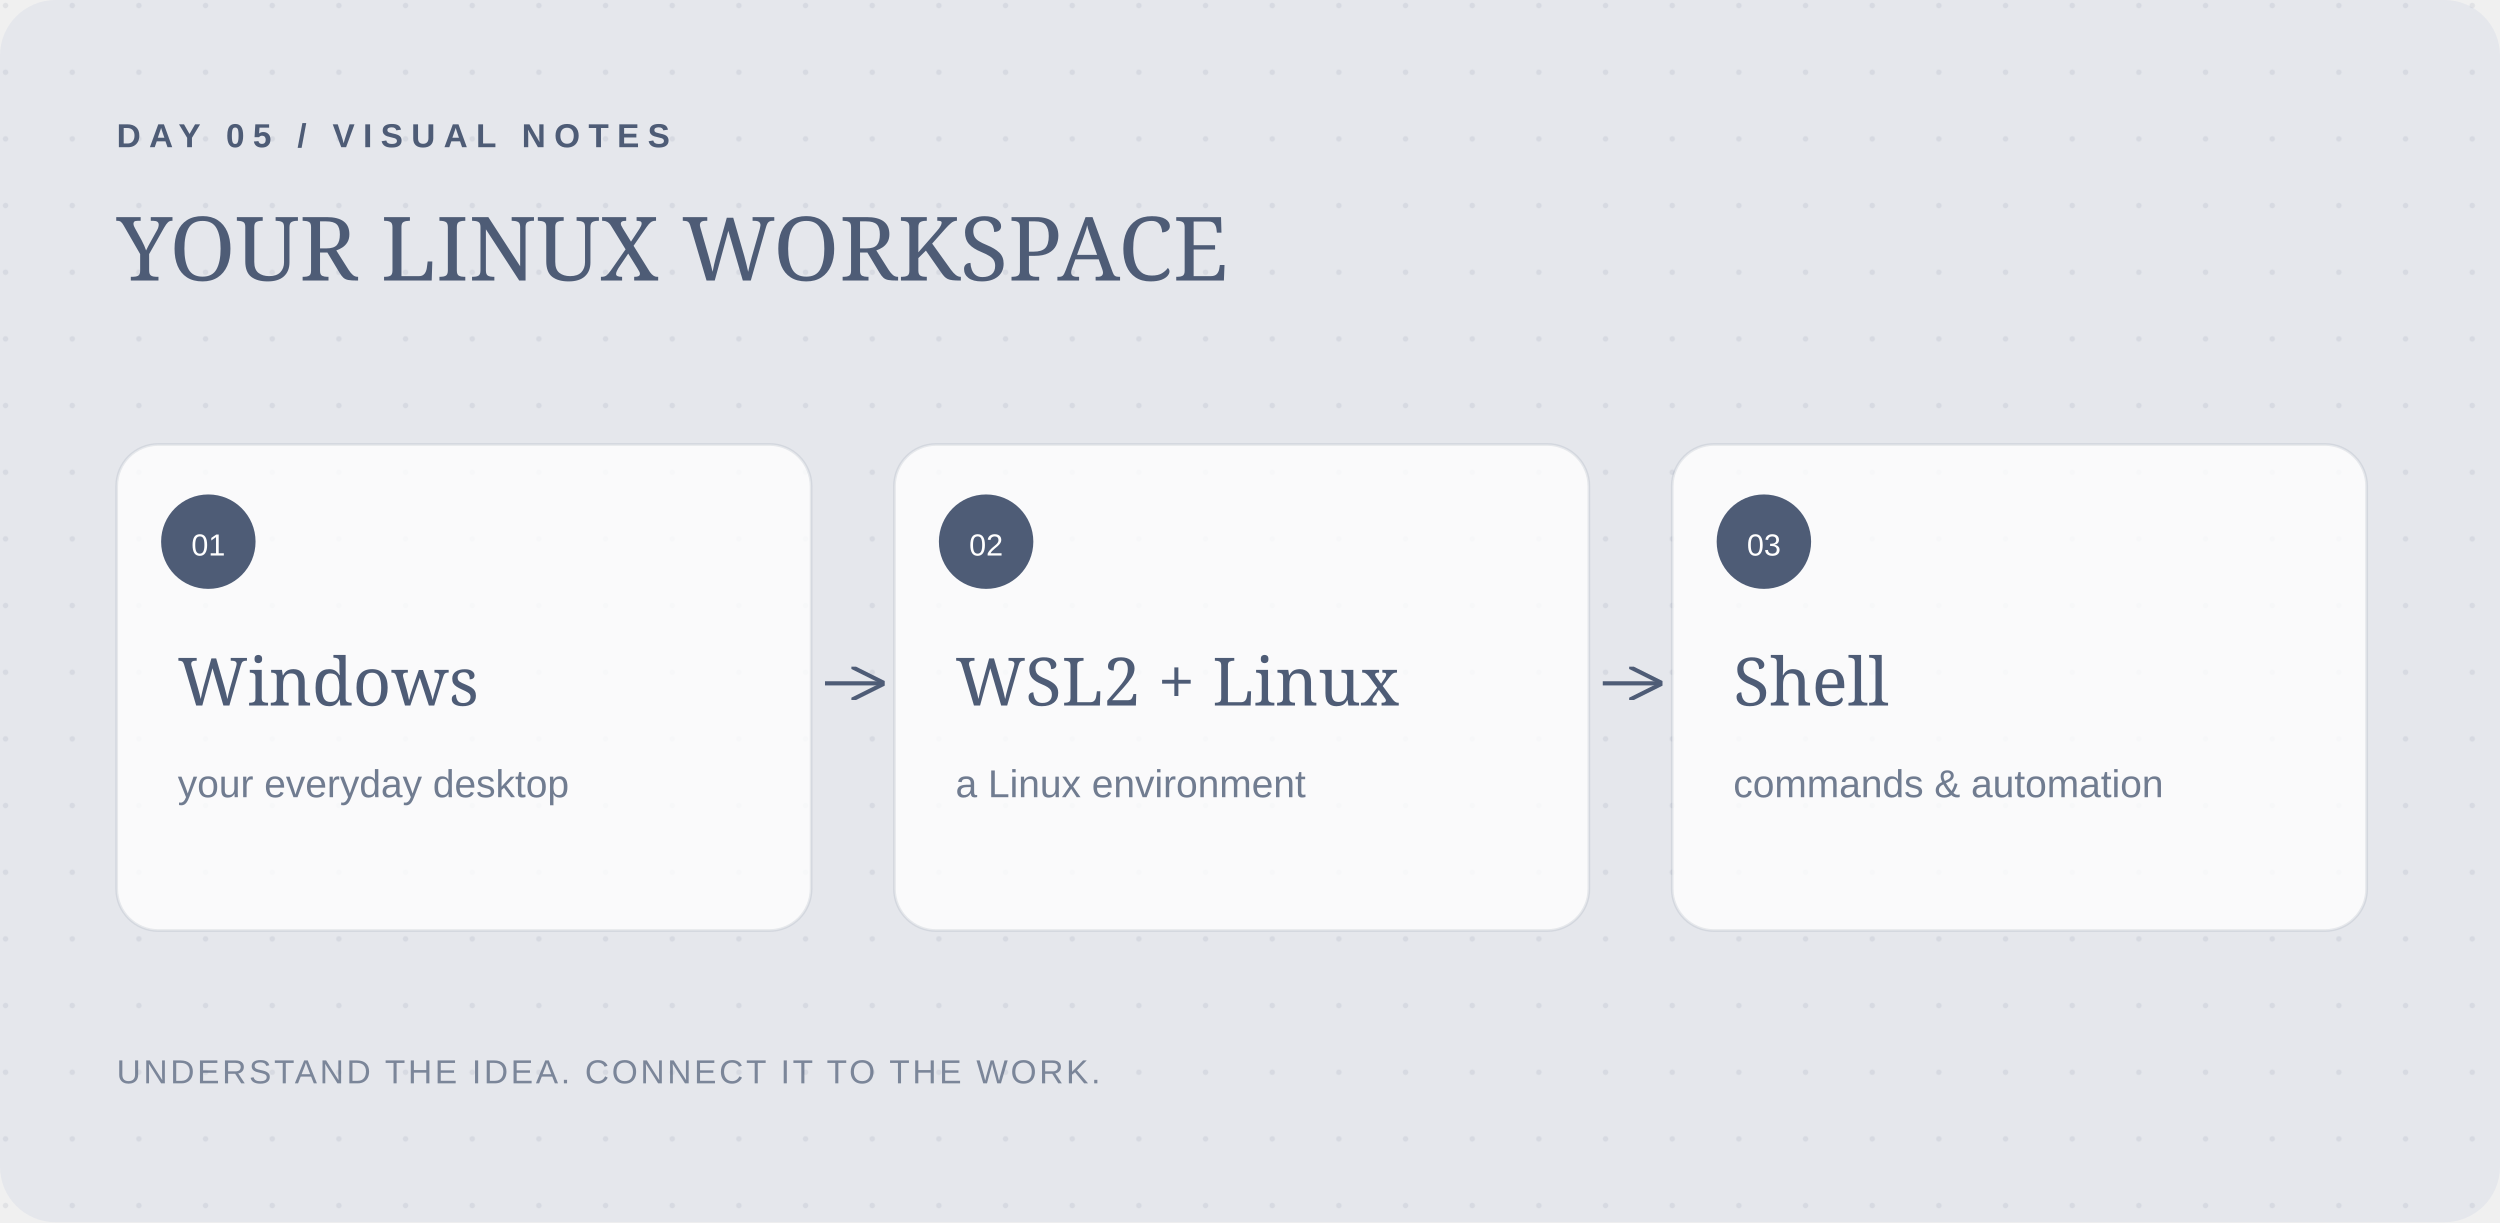
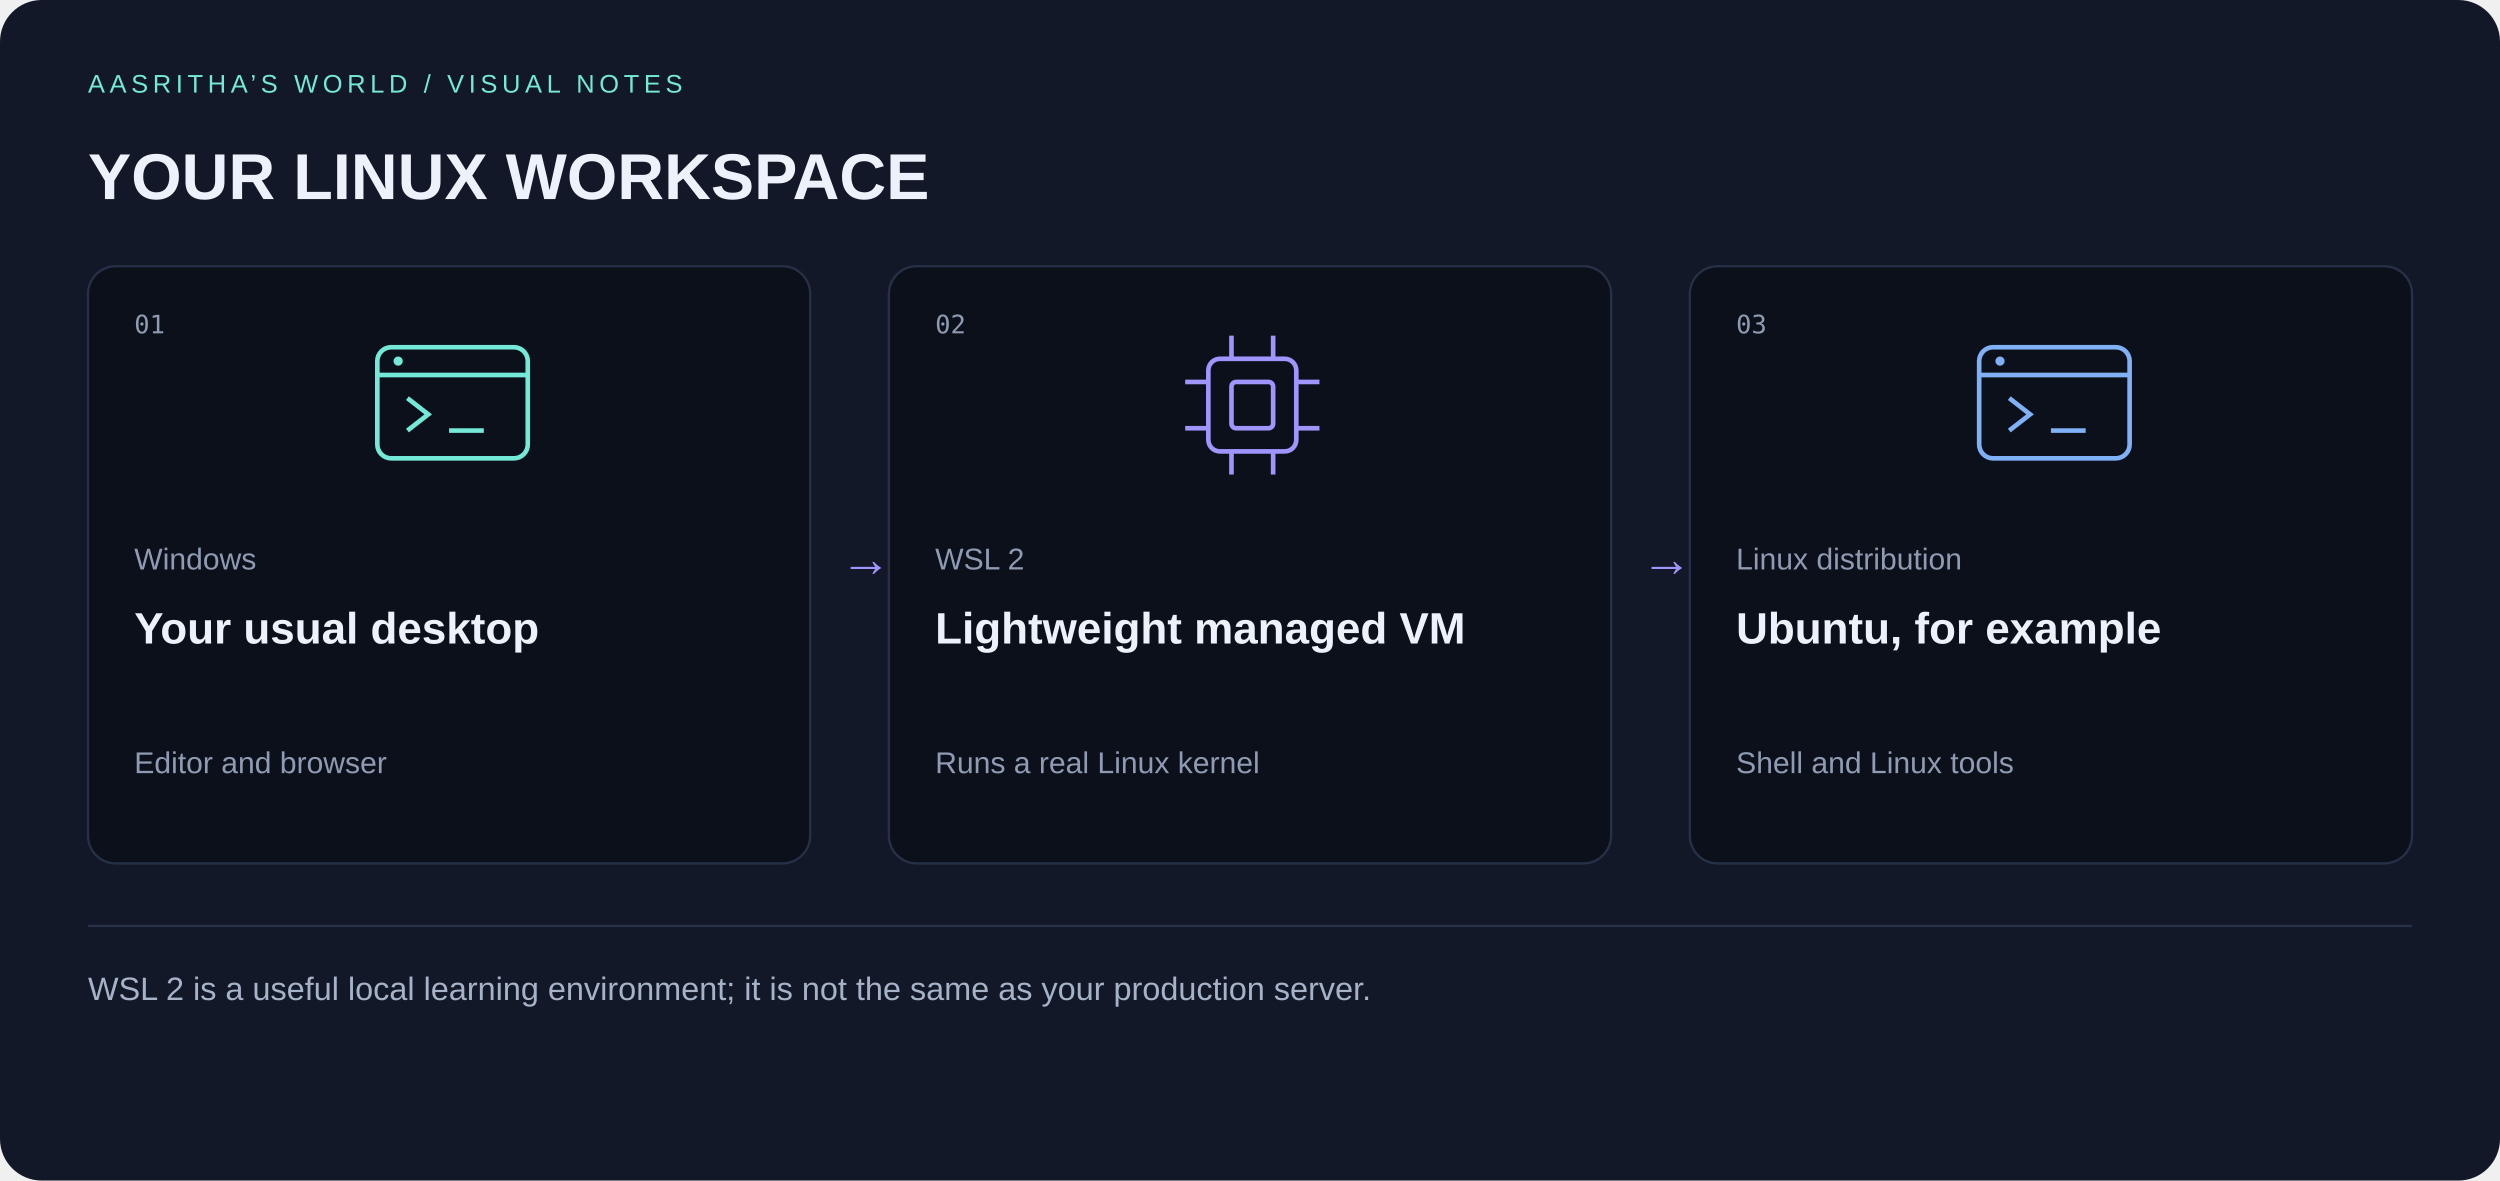
- <svg xmlns="http://www.w3.org/2000/svg" width="900" height="440" viewBox="0 0 900 440">
-   <defs>
-     <pattern id="dots" width="24" height="24" patternUnits="userSpaceOnUse">
-       <circle cx="2" cy="2" r="1" fill="#4e5c76" opacity=".09" />
-     </pattern>
-     <marker id="arrow" markerWidth="8" markerHeight="8" refX="7" refY="4" orient="auto">
-       <path d="M0 0L8 4L0 8" fill="none" stroke="#4e5c76" />
-     </marker>
-   </defs>
-   <rect width="900" height="440" rx="20" fill="#e5e7ec" />
-   <rect width="900" height="440" fill="url(#dots)" />
-   <text x="42" y="53" font-family="Arial" font-size="12" font-weight="bold" letter-spacing="3" fill="#4e5c76">DAY 05 / VISUAL NOTES</text>
-   <text x="42" y="101" font-family="Georgia" font-size="32" fill="#4e5c76">YOUR LINUX WORKSPACE</text>
-   <rect x="42" y="160" width="250" height="175" rx="15" fill="#fff" fill-opacity=".8" stroke="#4e5c76" stroke-opacity=".12" />
-   <circle cx="75" cy="195" r="17" fill="#4e5c76" />
-   <text x="75" y="200" text-anchor="middle" font-family="Arial" font-size="11" fill="#fff">01</text>
-   <text x="64" y="254" font-family="Georgia" font-size="24" fill="#4e5c76">Windows</text>
-   <text x="64" y="287" font-family="Arial" font-size="14" fill="#4e5c76" opacity=".8">your everyday desktop</text>
-   <path d="M297 246h20" stroke="#4e5c76" stroke-width="1.5" marker-end="url(#arrow)" />
-   <rect x="322" y="160" width="250" height="175" rx="15" fill="#fff" fill-opacity=".8" stroke="#4e5c76" stroke-opacity=".12" />
-   <circle cx="355" cy="195" r="17" fill="#4e5c76" />
-   <text x="355" y="200" text-anchor="middle" font-family="Arial" font-size="11" fill="#fff">02</text>
-   <text x="344" y="254" font-family="Georgia" font-size="24" fill="#4e5c76">WSL2 + Linux</text>
-   <text x="344" y="287" font-family="Arial" font-size="14" fill="#4e5c76" opacity=".8">a Linux environment</text>
-   <path d="M577 246h20" stroke="#4e5c76" stroke-width="1.5" marker-end="url(#arrow)" />
-   <rect x="602" y="160" width="250" height="175" rx="15" fill="#fff" fill-opacity=".8" stroke="#4e5c76" stroke-opacity=".12" />
-   <circle cx="635" cy="195" r="17" fill="#4e5c76" />
-   <text x="635" y="200" text-anchor="middle" font-family="Arial" font-size="11" fill="#fff">03</text>
-   <text x="624" y="254" font-family="Georgia" font-size="24" fill="#4e5c76">Shell</text>
-   <text x="624" y="287" font-family="Arial" font-size="14" fill="#4e5c76" opacity=".8">commands &amp; automation</text>
-   <text x="42" y="390" font-family="Arial" font-size="12" letter-spacing="1" fill="#4e5c76" opacity=".7">UNDERSTAND THE IDEA. CONNECT IT TO THE WORK.</text>
+ <svg xmlns="http://www.w3.org/2000/svg" width="1080" height="510" viewBox="0 0 1080 510" role="img" aria-labelledby="title desc">
+   <rect width="1080" height="510" rx="18" fill="#121827" />
+   <text x="38" y="40" fill="#74e9d7" font-family="Segoe UI,Arial" font-size="11" letter-spacing="2">AASRITHA’S WORLD / VISUAL NOTES</text>
+   <text x="38" y="86" fill="#edf1fb" font-family="Segoe UI,Arial" font-size="28" font-weight="700">YOUR LINUX WORKSPACE</text>
+   <g transform="translate(38,115)">
+     <rect width="312" height="258" rx="12" fill="#0c101b" stroke="#263047" />
+     <text x="20" y="29" fill="#8f9bb2" font-family="Consolas,monospace" font-size="11">01</text>
+     <g transform="translate(120,25)" fill="none" stroke="#74e9d7" stroke-width="2">
+       <rect x="5" y="10" width="65" height="48" rx="6" />
+       <path d="M5 22h65M18 32l9 7-9 7M36 46h15" />
+       <circle cx="14" cy="16" r="1" />
+     </g>
+     <text x="20" y="131" fill="#8f9bb2" font-family="Segoe UI,Arial" font-size="13">Windows</text>
+     <text x="20" y="163" fill="#edf1fb" font-family="Segoe UI,Arial" font-size="19" font-weight="600">Your usual desktop</text>
+     <text x="20" y="219" fill="#8f9bb2" font-family="Segoe UI,Arial" font-size="13">Editor and browser</text>
+   </g>
+   <text x="363" y="249" fill="#a094ff" font-size="22">→</text>
+   <g transform="translate(384,115)">
+     <rect width="312" height="258" rx="12" fill="#0c101b" stroke="#263047" />
+     <text x="20" y="29" fill="#8f9bb2" font-family="Consolas,monospace" font-size="11">02</text>
+     <g transform="translate(120,25)" fill="none" stroke="#a094ff" stroke-width="2">
+       <rect x="18" y="15" width="38" height="40" rx="5" />
+       <rect x="28" y="25" width="18" height="20" rx="2" />
+       <path d="M8 25h10M8 45h10M56 25h10M56 45h10M28 5v10M46 5v10M28 55v10M46 55v10" />
+     </g>
+     <text x="20" y="131" fill="#8f9bb2" font-family="Segoe UI,Arial" font-size="13">WSL 2</text>
+     <text x="20" y="163" fill="#edf1fb" font-family="Segoe UI,Arial" font-size="19" font-weight="600">Lightweight managed VM</text>
+     <text x="20" y="219" fill="#8f9bb2" font-family="Segoe UI,Arial" font-size="13">Runs a real Linux kernel</text>
+   </g>
+   <text x="709" y="249" fill="#a094ff" font-size="22">→</text>
+   <g transform="translate(730,115)">
+     <rect width="312" height="258" rx="12" fill="#0c101b" stroke="#263047" />
+     <text x="20" y="29" fill="#8f9bb2" font-family="Consolas,monospace" font-size="11">03</text>
+     <g transform="translate(120,25)" fill="none" stroke="#80b1f7" stroke-width="2">
+       <rect x="5" y="10" width="65" height="48" rx="6" />
+       <path d="M5 22h65M18 32l9 7-9 7M36 46h15" />
+       <circle cx="14" cy="16" r="1" />
+     </g>
+     <text x="20" y="131" fill="#8f9bb2" font-family="Segoe UI,Arial" font-size="13">Linux distribution</text>
+     <text x="20" y="163" fill="#edf1fb" font-family="Segoe UI,Arial" font-size="19" font-weight="600">Ubuntu, for example</text>
+     <text x="20" y="219" fill="#8f9bb2" font-family="Segoe UI,Arial" font-size="13">Shell and Linux tools</text>
+   </g>
+   <path d="M38 400h1004" stroke="#263047" />
+   <text x="38" y="432" fill="#a6b2c8" font-family="Segoe UI,Arial" font-size="14">WSL 2 is a useful local learning environment; it is not the same as your production server.</text>
</svg>
